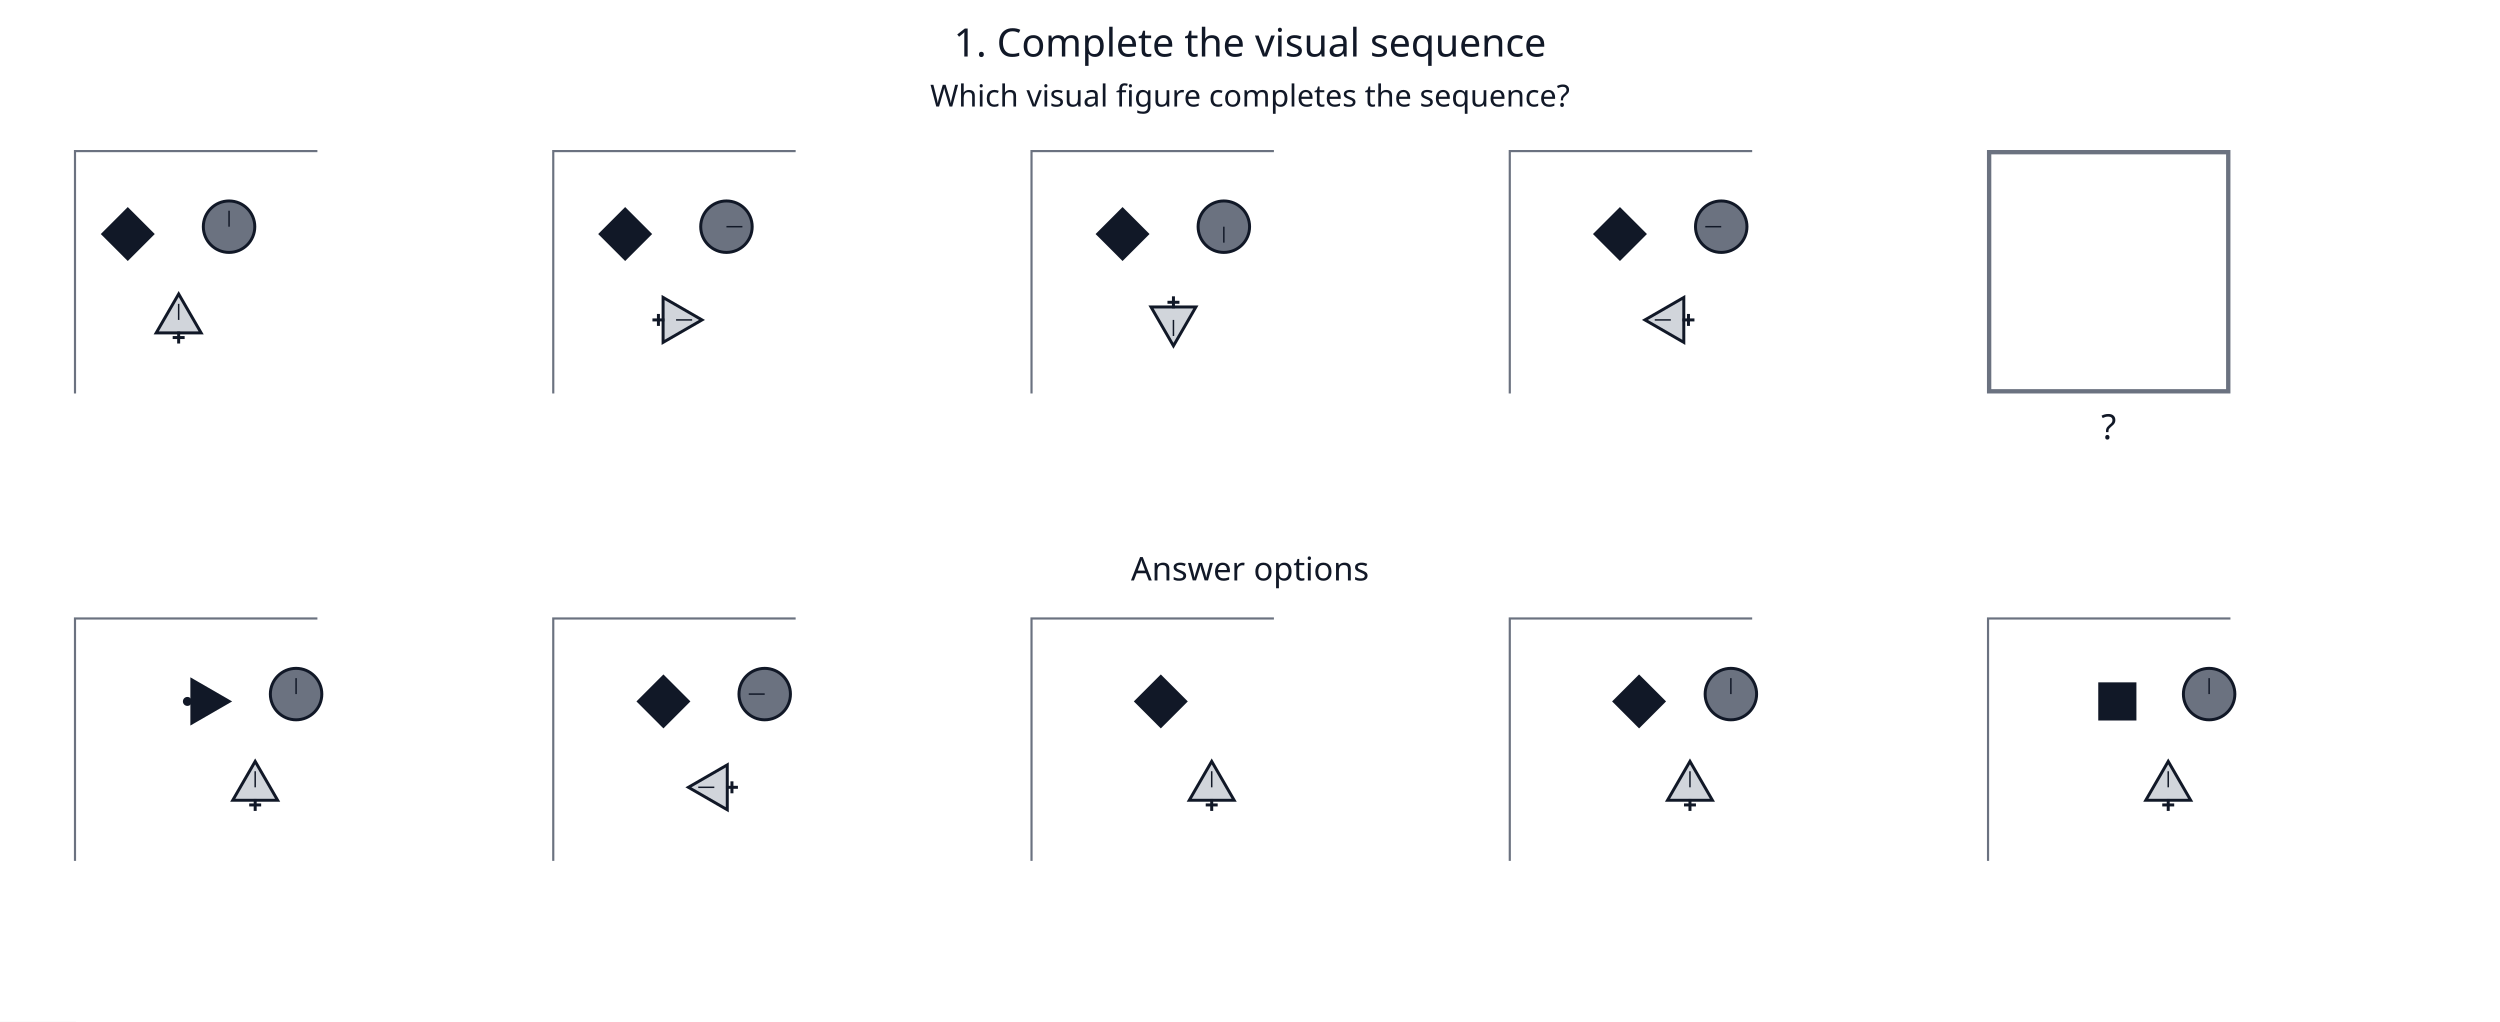
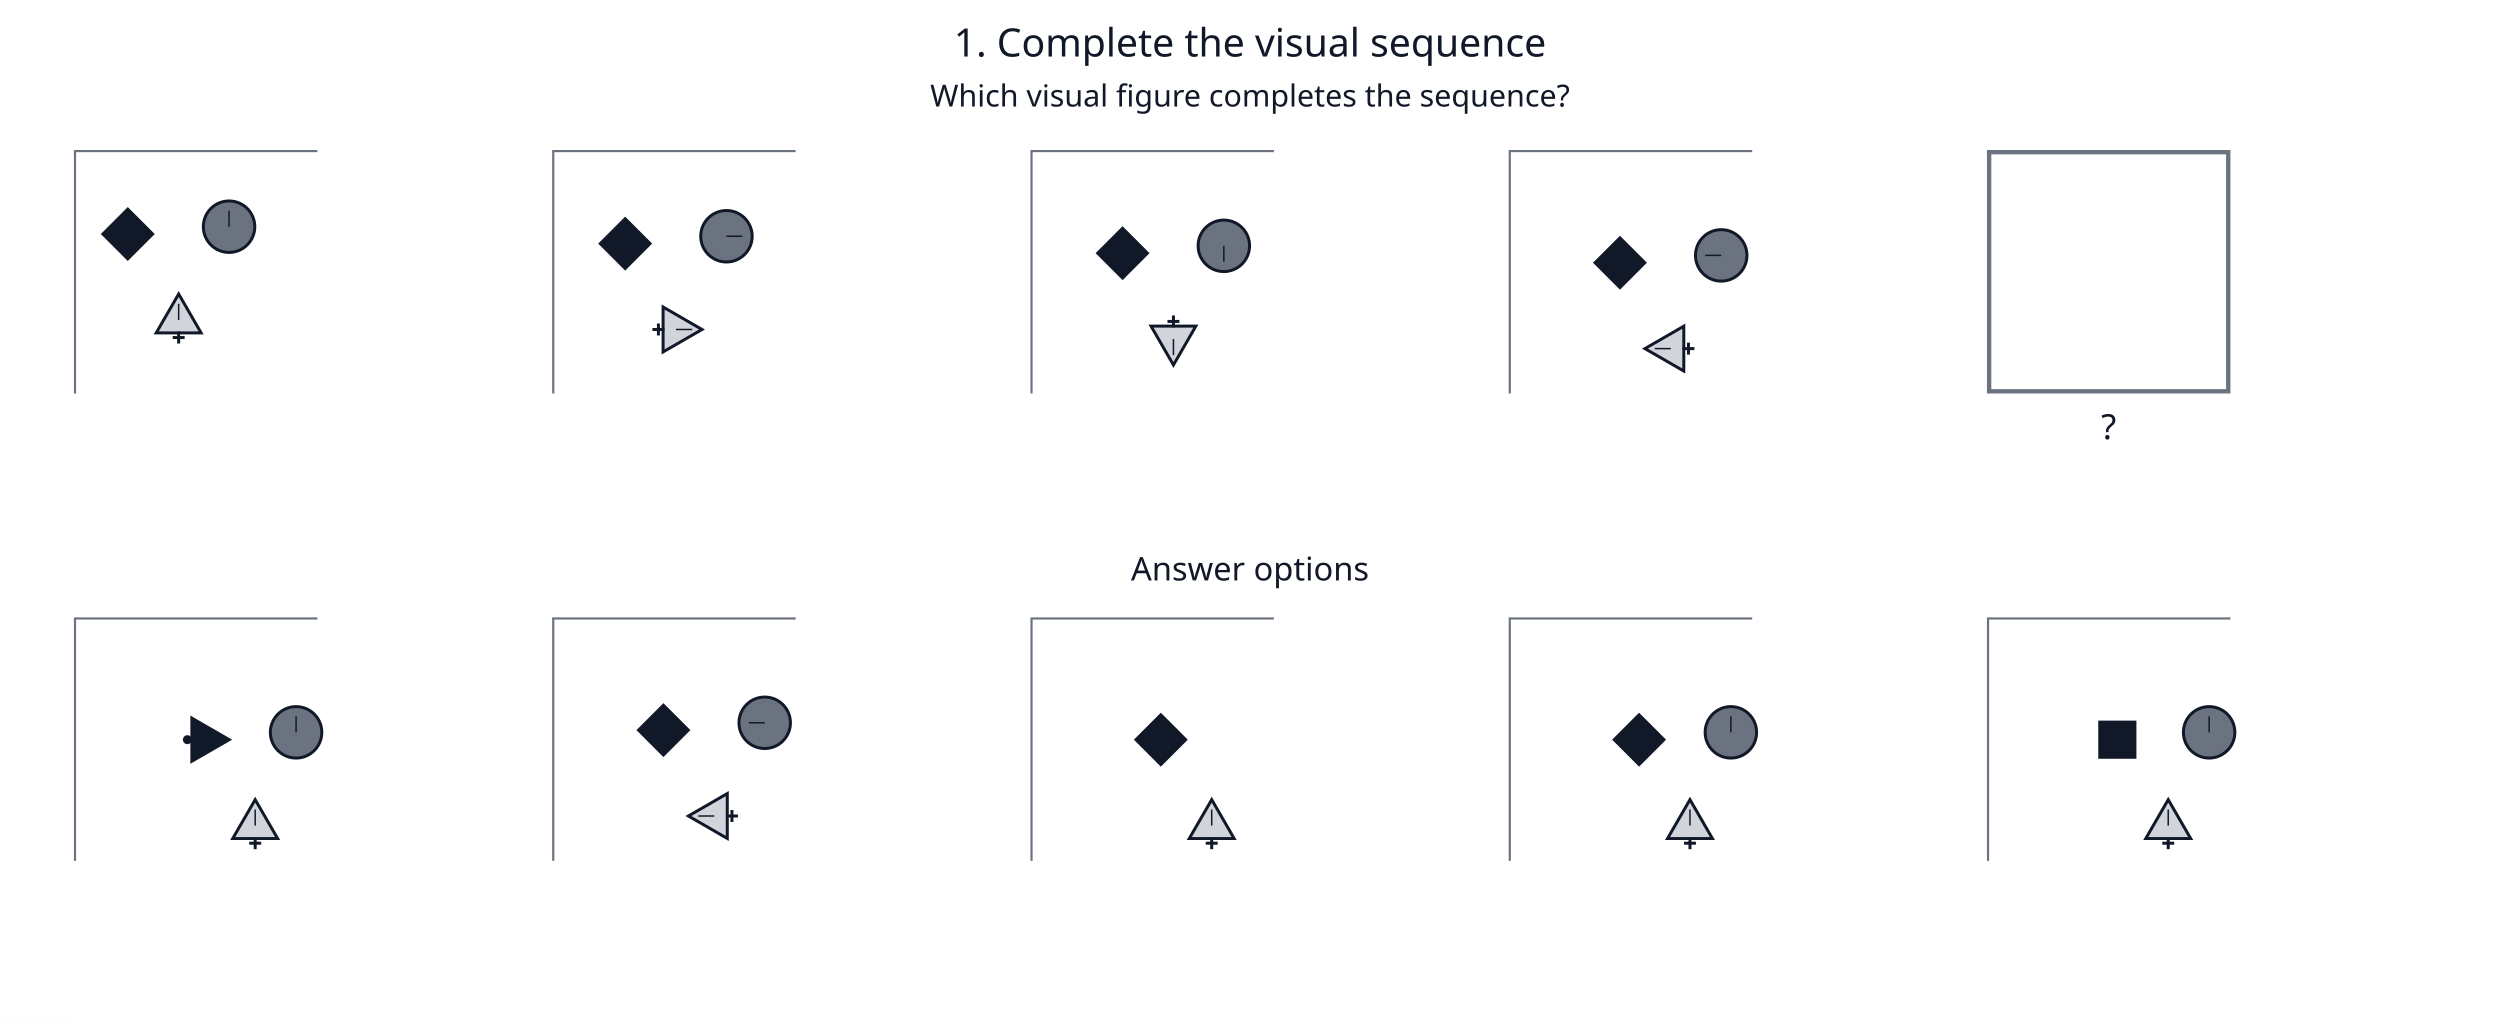
<svg xmlns="http://www.w3.org/2000/svg" width="1150" height="470" viewBox="0 0 1150 470" role="img" data-format="sequence" data-item-number="1" data-option-count="5" aria-label="EPSO visual abstract item: Which visual figure completes the sequence?">
  <rect width="100%" height="100%" fill="#ffffff" />
  <text x="575" y="26" text-anchor="middle" font-family="sans-serif" font-size="18" fill="#111827">1. Complete the visual sequence</text>
  <text x="575" y="49" text-anchor="middle" font-family="sans-serif" font-size="14" fill="#111827">Which visual figure completes the sequence?</text>
  <rect x="35" y="70" width="110" height="110" fill="#ffffff" stroke="#6b7280" stroke-width="2" />
  <text x="90" y="202" text-anchor="middle" font-family="sans-serif" font-size="16" fill="#111827">1</text>
  <g transform="translate(35 70) scale(0.6875)">
    <rect width="100%" height="100%" fill="#ffffff" />
    <polygon data-element-id="element-1" points="51.221,54.773 34.582,71.411 17.944,54.773 34.582,38.134" fill="#111827" stroke="#111827" stroke-width="2" />
    <line data-orientation="element-1" x1="34.582" y1="54.773" x2="44.898" y2="54.773" stroke="#111827" stroke-width="1" />
    <circle data-marker="dot" cx="23.268" cy="54.773" r="3" fill="#111827" />
    <polygon data-element-id="element-2" points="68.632,94.890 83.654,120.908 53.611,120.908" fill="#d1d5db" stroke="#111827" stroke-width="2" />
    <line data-orientation="element-2" x1="68.632" y1="112.236" x2="68.632" y2="101.482" stroke="#111827" stroke-width="1" />
    <path data-marker="cross" d="M 64.632 124.031 L 72.632 124.031 M 68.632 120.031 L 68.632 128.031" stroke="#111827" stroke-width="2" />
    <circle data-element-id="element-3" cx="102.349" cy="49.860" r="17.216" fill="#6b7280" stroke="#111827" stroke-width="2" />
    <line data-orientation="element-3" x1="102.349" y1="49.860" x2="102.349" y2="39.186" stroke="#111827" stroke-width="1" />
  </g>
  <rect x="255" y="70" width="110" height="110" fill="#ffffff" stroke="#6b7280" stroke-width="2" />
  <text x="310" y="202" text-anchor="middle" font-family="sans-serif" font-size="16" fill="#111827">2</text>
  <g transform="translate(255 70) scale(0.6875)">
    <rect width="100%" height="100%" fill="#ffffff" />
-     <polygon data-element-id="element-1" points="47.382,71.411 30.744,54.773 47.382,38.134 64.021,54.773" fill="#111827" stroke="#111827" stroke-width="2" />
-     <line data-orientation="element-1" x1="47.382" y1="54.773" x2="47.382" y2="65.089" stroke="#111827" stroke-width="1" />
-     <circle data-marker="dot" cx="47.382" cy="43.459" r="3" fill="#111827" />
-     <polygon data-element-id="element-2" points="98.778,112.236 72.760,127.257 72.760,97.214" fill="#d1d5db" stroke="#111827" stroke-width="2" />
-     <line data-orientation="element-2" x1="81.432" y1="112.236" x2="92.186" y2="112.236" stroke="#111827" stroke-width="1" />
-     <path data-marker="cross" d="M 65.637 112.236 L 73.637 112.236 M 69.637 108.236 L 69.637 116.236" stroke="#111827" stroke-width="2" />
-     <circle data-element-id="element-3" cx="115.149" cy="49.860" r="17.216" fill="#6b7280" stroke="#111827" stroke-width="2" />
-     <line data-orientation="element-3" x1="115.149" y1="49.860" x2="125.823" y2="49.860" stroke="#111827" stroke-width="1" />
+     <polygon data-element-id="element-1" points="47.382,77.811 30.744,61.173 47.382,44.534 64.021,61.173" fill="#111827" stroke="#111827" stroke-width="2" />
+     <line data-orientation="element-1" x1="47.382" y1="61.173" x2="47.382" y2="71.489" stroke="#111827" stroke-width="1" />
+     <circle data-marker="dot" cx="47.382" cy="49.859" r="3" fill="#111827" />
+     <polygon data-element-id="element-2" points="98.778,118.636 72.760,133.657 72.760,103.614" fill="#d1d5db" stroke="#111827" stroke-width="2" />
+     <line data-orientation="element-2" x1="81.432" y1="118.636" x2="92.186" y2="118.636" stroke="#111827" stroke-width="1" />
+     <path data-marker="cross" d="M 65.637 118.636 L 73.637 118.636 M 69.637 114.636 L 69.637 122.636" stroke="#111827" stroke-width="2" />
+     <circle data-element-id="element-3" cx="115.149" cy="56.260" r="17.216" fill="#6b7280" stroke="#111827" stroke-width="2" />
+     <line data-orientation="element-3" x1="115.149" y1="56.260" x2="125.823" y2="56.260" stroke="#111827" stroke-width="1" />
  </g>
  <rect x="475" y="70" width="110" height="110" fill="#ffffff" stroke="#6b7280" stroke-width="2" />
  <text x="530" y="202" text-anchor="middle" font-family="sans-serif" font-size="16" fill="#111827">3</text>
  <g transform="translate(475 70) scale(0.6875)">
    <rect width="100%" height="100%" fill="#ffffff" />
-     <polygon data-element-id="element-1" points="43.544,54.773 60.182,38.134 76.821,54.773 60.182,71.411" fill="#111827" stroke="#111827" stroke-width="2" />
-     <line data-orientation="element-1" x1="60.182" y1="54.773" x2="49.866" y2="54.773" stroke="#111827" stroke-width="1" />
-     <circle data-marker="dot" cx="71.497" cy="54.773" r="3" fill="#111827" />
-     <polygon data-element-id="element-2" points="94.232,129.581 79.211,103.563 109.254,103.563" fill="#d1d5db" stroke="#111827" stroke-width="2" />
-     <line data-orientation="element-2" x1="94.232" y1="112.236" x2="94.232" y2="122.990" stroke="#111827" stroke-width="1" />
-     <path data-marker="cross" d="M 90.232 100.441 L 98.232 100.441 M 94.232 96.441 L 94.232 104.441" stroke="#111827" stroke-width="2" />
-     <circle data-element-id="element-3" cx="127.949" cy="49.860" r="17.216" fill="#6b7280" stroke="#111827" stroke-width="2" />
-     <line data-orientation="element-3" x1="127.949" y1="49.860" x2="127.949" y2="60.534" stroke="#111827" stroke-width="1" />
+     <polygon data-element-id="element-1" points="43.544,67.573 60.182,50.934 76.821,67.573 60.182,84.211" fill="#111827" stroke="#111827" stroke-width="2" />
+     <line data-orientation="element-1" x1="60.182" y1="67.573" x2="49.866" y2="67.573" stroke="#111827" stroke-width="1" />
+     <circle data-marker="dot" cx="71.497" cy="67.573" r="3" fill="#111827" />
+     <polygon data-element-id="element-2" points="94.232,142.381 79.211,116.363 109.254,116.363" fill="#d1d5db" stroke="#111827" stroke-width="2" />
+     <line data-orientation="element-2" x1="94.232" y1="125.036" x2="94.232" y2="135.790" stroke="#111827" stroke-width="1" />
+     <path data-marker="cross" d="M 90.232 113.241 L 98.232 113.241 M 94.232 109.241 L 94.232 117.241" stroke="#111827" stroke-width="2" />
+     <circle data-element-id="element-3" cx="127.949" cy="62.660" r="17.216" fill="#6b7280" stroke="#111827" stroke-width="2" />
+     <line data-orientation="element-3" x1="127.949" y1="62.660" x2="127.949" y2="73.334" stroke="#111827" stroke-width="1" />
  </g>
  <rect x="695" y="70" width="110" height="110" fill="#ffffff" stroke="#6b7280" stroke-width="2" />
  <text x="750" y="202" text-anchor="middle" font-family="sans-serif" font-size="16" fill="#111827">4</text>
  <g transform="translate(695 70) scale(0.6875)">
    <rect width="100%" height="100%" fill="#ffffff" />
-     <polygon data-element-id="element-1" points="72.982,38.134 89.621,54.773 72.982,71.411 56.344,54.773" fill="#111827" stroke="#111827" stroke-width="2" />
-     <line data-orientation="element-1" x1="72.982" y1="54.773" x2="72.982" y2="44.457" stroke="#111827" stroke-width="1" />
-     <circle data-marker="dot" cx="72.982" cy="66.087" r="3" fill="#111827" />
-     <polygon data-element-id="element-2" points="89.687,112.236 115.705,97.214 115.705,127.257" fill="#d1d5db" stroke="#111827" stroke-width="2" />
-     <line data-orientation="element-2" x1="107.032" y1="112.236" x2="96.278" y2="112.236" stroke="#111827" stroke-width="1" />
-     <path data-marker="cross" d="M 114.827 112.236 L 122.827 112.236 M 118.827 108.236 L 118.827 116.236" stroke="#111827" stroke-width="2" />
-     <circle data-element-id="element-3" cx="140.749" cy="49.860" r="17.216" fill="#6b7280" stroke="#111827" stroke-width="2" />
-     <line data-orientation="element-3" x1="140.749" y1="49.860" x2="130.075" y2="49.860" stroke="#111827" stroke-width="1" />
+     <polygon data-element-id="element-1" points="72.982,57.334 89.621,73.973 72.982,90.611 56.344,73.973" fill="#111827" stroke="#111827" stroke-width="2" />
+     <line data-orientation="element-1" x1="72.982" y1="73.973" x2="72.982" y2="63.657" stroke="#111827" stroke-width="1" />
+     <circle data-marker="dot" cx="72.982" cy="85.287" r="3" fill="#111827" />
+     <polygon data-element-id="element-2" points="89.687,131.436 115.705,116.414 115.705,146.457" fill="#d1d5db" stroke="#111827" stroke-width="2" />
+     <line data-orientation="element-2" x1="107.032" y1="131.436" x2="96.278" y2="131.436" stroke="#111827" stroke-width="1" />
+     <path data-marker="cross" d="M 114.827 131.436 L 122.827 131.436 M 118.827 127.436 L 118.827 135.436" stroke="#111827" stroke-width="2" />
+     <circle data-element-id="element-3" cx="140.749" cy="69.060" r="17.216" fill="#6b7280" stroke="#111827" stroke-width="2" />
+     <line data-orientation="element-3" x1="140.749" y1="69.060" x2="130.075" y2="69.060" stroke="#111827" stroke-width="1" />
  </g>
  <rect x="915" y="70" width="110" height="110" fill="#ffffff" stroke="#6b7280" stroke-width="2" />
  <text x="970" y="202" text-anchor="middle" font-family="sans-serif" font-size="16" fill="#111827">?</text>
  <text x="575" y="267" text-anchor="middle" font-family="sans-serif" font-size="15" fill="#111827">Answer options</text>
  <rect x="35" y="285" width="110" height="110" fill="#ffffff" stroke="#6b7280" stroke-width="2" />
  <text x="90" y="418" text-anchor="middle" font-family="sans-serif" font-size="16" fill="#111827">A</text>
  <g transform="translate(35 285) scale(0.6875)">
    <rect width="100%" height="100%" fill="#ffffff" />
-     <polygon data-element-id="element-1" points="102.421,54.773 77.463,69.182 77.463,40.363" fill="#111827" stroke="#111827" stroke-width="2" />
-     <line data-orientation="element-1" x1="85.782" y1="54.773" x2="96.098" y2="54.773" stroke="#111827" stroke-width="1" />
-     <circle data-marker="dot" cx="74.468" cy="54.773" r="3" fill="#111827" />
-     <polygon data-element-id="element-2" points="119.832,94.890 134.854,120.908 104.811,120.908" fill="#d1d5db" stroke="#111827" stroke-width="2" />
-     <line data-orientation="element-2" x1="119.832" y1="112.236" x2="119.832" y2="101.482" stroke="#111827" stroke-width="1" />
-     <path data-marker="cross" d="M 115.832 124.031 L 123.832 124.031 M 119.832 120.031 L 119.832 128.031" stroke="#111827" stroke-width="2" />
-     <circle data-element-id="element-3" cx="147.200" cy="49.860" r="17.216" fill="#6b7280" stroke="#111827" stroke-width="2" />
-     <line data-orientation="element-3" x1="147.200" y1="49.860" x2="147.200" y2="39.186" stroke="#111827" stroke-width="1" />
+     <polygon data-element-id="element-1" points="102.421,80.373 77.463,94.782 77.463,65.963" fill="#111827" stroke="#111827" stroke-width="2" />
+     <line data-orientation="element-1" x1="85.782" y1="80.373" x2="96.098" y2="80.373" stroke="#111827" stroke-width="1" />
+     <circle data-marker="dot" cx="74.468" cy="80.373" r="3" fill="#111827" />
+     <polygon data-element-id="element-2" points="119.832,120.490 134.854,146.508 104.811,146.508" fill="#d1d5db" stroke="#111827" stroke-width="2" />
+     <line data-orientation="element-2" x1="119.832" y1="137.836" x2="119.832" y2="127.082" stroke="#111827" stroke-width="1" />
+     <path data-marker="cross" d="M 115.832 149.631 L 123.832 149.631 M 119.832 145.631 L 119.832 153.631" stroke="#111827" stroke-width="2" />
+     <circle data-element-id="element-3" cx="147.200" cy="75.460" r="17.216" fill="#6b7280" stroke="#111827" stroke-width="2" />
+     <line data-orientation="element-3" x1="147.200" y1="75.460" x2="147.200" y2="64.786" stroke="#111827" stroke-width="1" />
  </g>
  <rect x="255" y="285" width="110" height="110" fill="#ffffff" stroke="#6b7280" stroke-width="2" />
  <text x="310" y="418" text-anchor="middle" font-family="sans-serif" font-size="16" fill="#111827">B</text>
  <g transform="translate(255 285) scale(0.6875)">
    <rect width="100%" height="100%" fill="#ffffff" />
-     <polygon data-element-id="element-1" points="89.621,54.773 72.982,71.411 56.344,54.773 72.982,38.134" fill="#111827" stroke="#111827" stroke-width="2" />
-     <line data-orientation="element-1" x1="72.982" y1="54.773" x2="83.298" y2="54.773" stroke="#111827" stroke-width="1" />
-     <circle data-marker="dot" cx="61.668" cy="54.773" r="3" fill="#111827" />
-     <polygon data-element-id="element-2" points="89.687,112.236 115.705,97.214 115.705,127.257" fill="#d1d5db" stroke="#111827" stroke-width="2" />
-     <line data-orientation="element-2" x1="107.032" y1="112.236" x2="96.278" y2="112.236" stroke="#111827" stroke-width="1" />
-     <path data-marker="cross" d="M 114.827 112.236 L 122.827 112.236 M 118.827 108.236 L 118.827 116.236" stroke="#111827" stroke-width="2" />
-     <circle data-element-id="element-3" cx="140.749" cy="49.860" r="17.216" fill="#6b7280" stroke="#111827" stroke-width="2" />
-     <line data-orientation="element-3" x1="140.749" y1="49.860" x2="130.075" y2="49.860" stroke="#111827" stroke-width="1" />
+     <polygon data-element-id="element-1" points="89.621,73.973 72.982,90.611 56.344,73.973 72.982,57.334" fill="#111827" stroke="#111827" stroke-width="2" />
+     <line data-orientation="element-1" x1="72.982" y1="73.973" x2="83.298" y2="73.973" stroke="#111827" stroke-width="1" />
+     <circle data-marker="dot" cx="61.668" cy="73.973" r="3" fill="#111827" />
+     <polygon data-element-id="element-2" points="89.687,131.436 115.705,116.414 115.705,146.457" fill="#d1d5db" stroke="#111827" stroke-width="2" />
+     <line data-orientation="element-2" x1="107.032" y1="131.436" x2="96.278" y2="131.436" stroke="#111827" stroke-width="1" />
+     <path data-marker="cross" d="M 114.827 131.436 L 122.827 131.436 M 118.827 127.436 L 118.827 135.436" stroke="#111827" stroke-width="2" />
+     <circle data-element-id="element-3" cx="140.749" cy="69.060" r="17.216" fill="#6b7280" stroke="#111827" stroke-width="2" />
+     <line data-orientation="element-3" x1="140.749" y1="69.060" x2="130.075" y2="69.060" stroke="#111827" stroke-width="1" />
  </g>
  <rect x="475" y="285" width="110" height="110" fill="#ffffff" stroke="#6b7280" stroke-width="2" />
  <text x="530" y="418" text-anchor="middle" font-family="sans-serif" font-size="16" fill="#111827">C</text>
  <g transform="translate(475 285) scale(0.6875)">
    <rect width="100%" height="100%" fill="#ffffff" />
-     <polygon data-element-id="element-1" points="102.421,54.773 85.782,71.411 69.144,54.773 85.782,38.134" fill="#111827" stroke="#111827" stroke-width="2" />
-     <line data-orientation="element-1" x1="85.782" y1="54.773" x2="96.098" y2="54.773" stroke="#111827" stroke-width="1" />
-     <circle data-marker="dot" cx="74.468" cy="54.773" r="3" fill="#111827" />
-     <polygon data-element-id="element-2" points="119.832,94.890 134.854,120.908 104.811,120.908" fill="#d1d5db" stroke="#111827" stroke-width="2" />
-     <line data-orientation="element-2" x1="119.832" y1="112.236" x2="119.832" y2="101.482" stroke="#111827" stroke-width="1" />
-     <path data-marker="cross" d="M 115.832 124.031 L 123.832 124.031 M 119.832 120.031 L 119.832 128.031" stroke="#111827" stroke-width="2" />
+     <polygon data-element-id="element-1" points="102.421,80.373 85.782,97.011 69.144,80.373 85.782,63.734" fill="#111827" stroke="#111827" stroke-width="2" />
+     <line data-orientation="element-1" x1="85.782" y1="80.373" x2="96.098" y2="80.373" stroke="#111827" stroke-width="1" />
+     <circle data-marker="dot" cx="74.468" cy="80.373" r="3" fill="#111827" />
+     <polygon data-element-id="element-2" points="119.832,120.490 134.854,146.508 104.811,146.508" fill="#d1d5db" stroke="#111827" stroke-width="2" />
+     <line data-orientation="element-2" x1="119.832" y1="137.836" x2="119.832" y2="127.082" stroke="#111827" stroke-width="1" />
+     <path data-marker="cross" d="M 115.832 149.631 L 123.832 149.631 M 119.832 145.631 L 119.832 153.631" stroke="#111827" stroke-width="2" />
  </g>
  <rect x="695" y="285" width="110" height="110" fill="#ffffff" stroke="#6b7280" stroke-width="2" />
  <text x="750" y="418" text-anchor="middle" font-family="sans-serif" font-size="16" fill="#111827">D</text>
  <g transform="translate(695 285) scale(0.6875)">
    <rect width="100%" height="100%" fill="#ffffff" />
-     <polygon data-element-id="element-1" points="102.421,54.773 85.782,71.411 69.144,54.773 85.782,38.134" fill="#111827" stroke="#111827" stroke-width="2" />
-     <line data-orientation="element-1" x1="85.782" y1="54.773" x2="96.098" y2="54.773" stroke="#111827" stroke-width="1" />
-     <circle data-marker="dot" cx="74.468" cy="54.773" r="3" fill="#111827" />
-     <polygon data-element-id="element-2" points="119.832,94.890 134.854,120.908 104.811,120.908" fill="#d1d5db" stroke="#111827" stroke-width="2" />
-     <line data-orientation="element-2" x1="119.832" y1="112.236" x2="119.832" y2="101.482" stroke="#111827" stroke-width="1" />
-     <path data-marker="cross" d="M 115.832 124.031 L 123.832 124.031 M 119.832 120.031 L 119.832 128.031" stroke="#111827" stroke-width="2" />
-     <circle data-element-id="element-3" cx="147.200" cy="49.860" r="17.216" fill="#6b7280" stroke="#111827" stroke-width="2" />
-     <line data-orientation="element-3" x1="147.200" y1="49.860" x2="147.200" y2="39.186" stroke="#111827" stroke-width="1" />
+     <polygon data-element-id="element-1" points="102.421,80.373 85.782,97.011 69.144,80.373 85.782,63.734" fill="#111827" stroke="#111827" stroke-width="2" />
+     <line data-orientation="element-1" x1="85.782" y1="80.373" x2="96.098" y2="80.373" stroke="#111827" stroke-width="1" />
+     <circle data-marker="dot" cx="74.468" cy="80.373" r="3" fill="#111827" />
+     <polygon data-element-id="element-2" points="119.832,120.490 134.854,146.508 104.811,146.508" fill="#d1d5db" stroke="#111827" stroke-width="2" />
+     <line data-orientation="element-2" x1="119.832" y1="137.836" x2="119.832" y2="127.082" stroke="#111827" stroke-width="1" />
+     <path data-marker="cross" d="M 115.832 149.631 L 123.832 149.631 M 119.832 145.631 L 119.832 153.631" stroke="#111827" stroke-width="2" />
+     <circle data-element-id="element-3" cx="147.200" cy="75.460" r="17.216" fill="#6b7280" stroke="#111827" stroke-width="2" />
+     <line data-orientation="element-3" x1="147.200" y1="75.460" x2="147.200" y2="64.786" stroke="#111827" stroke-width="1" />
  </g>
  <rect x="915" y="285" width="110" height="110" fill="#ffffff" stroke="#6b7280" stroke-width="2" />
  <text x="970" y="418" text-anchor="middle" font-family="sans-serif" font-size="16" fill="#111827">E</text>
  <g transform="translate(915 285) scale(0.6875)">
    <rect width="100%" height="100%" fill="#ffffff" />
-     <polygon data-element-id="element-1" points="97.548,66.538 74.017,66.538 74.017,43.008 97.548,43.008" fill="#111827" stroke="#111827" stroke-width="2" />
-     <line data-orientation="element-1" x1="85.782" y1="54.773" x2="93.077" y2="62.067" stroke="#111827" stroke-width="1" />
-     <circle data-marker="dot" cx="77.782" cy="46.772" r="3" fill="#111827" />
-     <polygon data-element-id="element-2" points="119.832,94.890 134.854,120.908 104.811,120.908" fill="#d1d5db" stroke="#111827" stroke-width="2" />
-     <line data-orientation="element-2" x1="119.832" y1="112.236" x2="119.832" y2="101.482" stroke="#111827" stroke-width="1" />
-     <path data-marker="cross" d="M 115.832 124.031 L 123.832 124.031 M 119.832 120.031 L 119.832 128.031" stroke="#111827" stroke-width="2" />
-     <circle data-element-id="element-3" cx="147.200" cy="49.860" r="17.216" fill="#6b7280" stroke="#111827" stroke-width="2" />
-     <line data-orientation="element-3" x1="147.200" y1="49.860" x2="147.200" y2="39.186" stroke="#111827" stroke-width="1" />
+     <polygon data-element-id="element-1" points="97.548,92.138 74.017,92.138 74.017,68.608 97.548,68.608" fill="#111827" stroke="#111827" stroke-width="2" />
+     <line data-orientation="element-1" x1="85.782" y1="80.373" x2="93.077" y2="87.667" stroke="#111827" stroke-width="1" />
+     <circle data-marker="dot" cx="77.782" cy="72.372" r="3" fill="#111827" />
+     <polygon data-element-id="element-2" points="119.832,120.490 134.854,146.508 104.811,146.508" fill="#d1d5db" stroke="#111827" stroke-width="2" />
+     <line data-orientation="element-2" x1="119.832" y1="137.836" x2="119.832" y2="127.082" stroke="#111827" stroke-width="1" />
+     <path data-marker="cross" d="M 115.832 149.631 L 123.832 149.631 M 119.832 145.631 L 119.832 153.631" stroke="#111827" stroke-width="2" />
+     <circle data-element-id="element-3" cx="147.200" cy="75.460" r="17.216" fill="#6b7280" stroke="#111827" stroke-width="2" />
+     <line data-orientation="element-3" x1="147.200" y1="75.460" x2="147.200" y2="64.786" stroke="#111827" stroke-width="1" />
  </g>
</svg>
